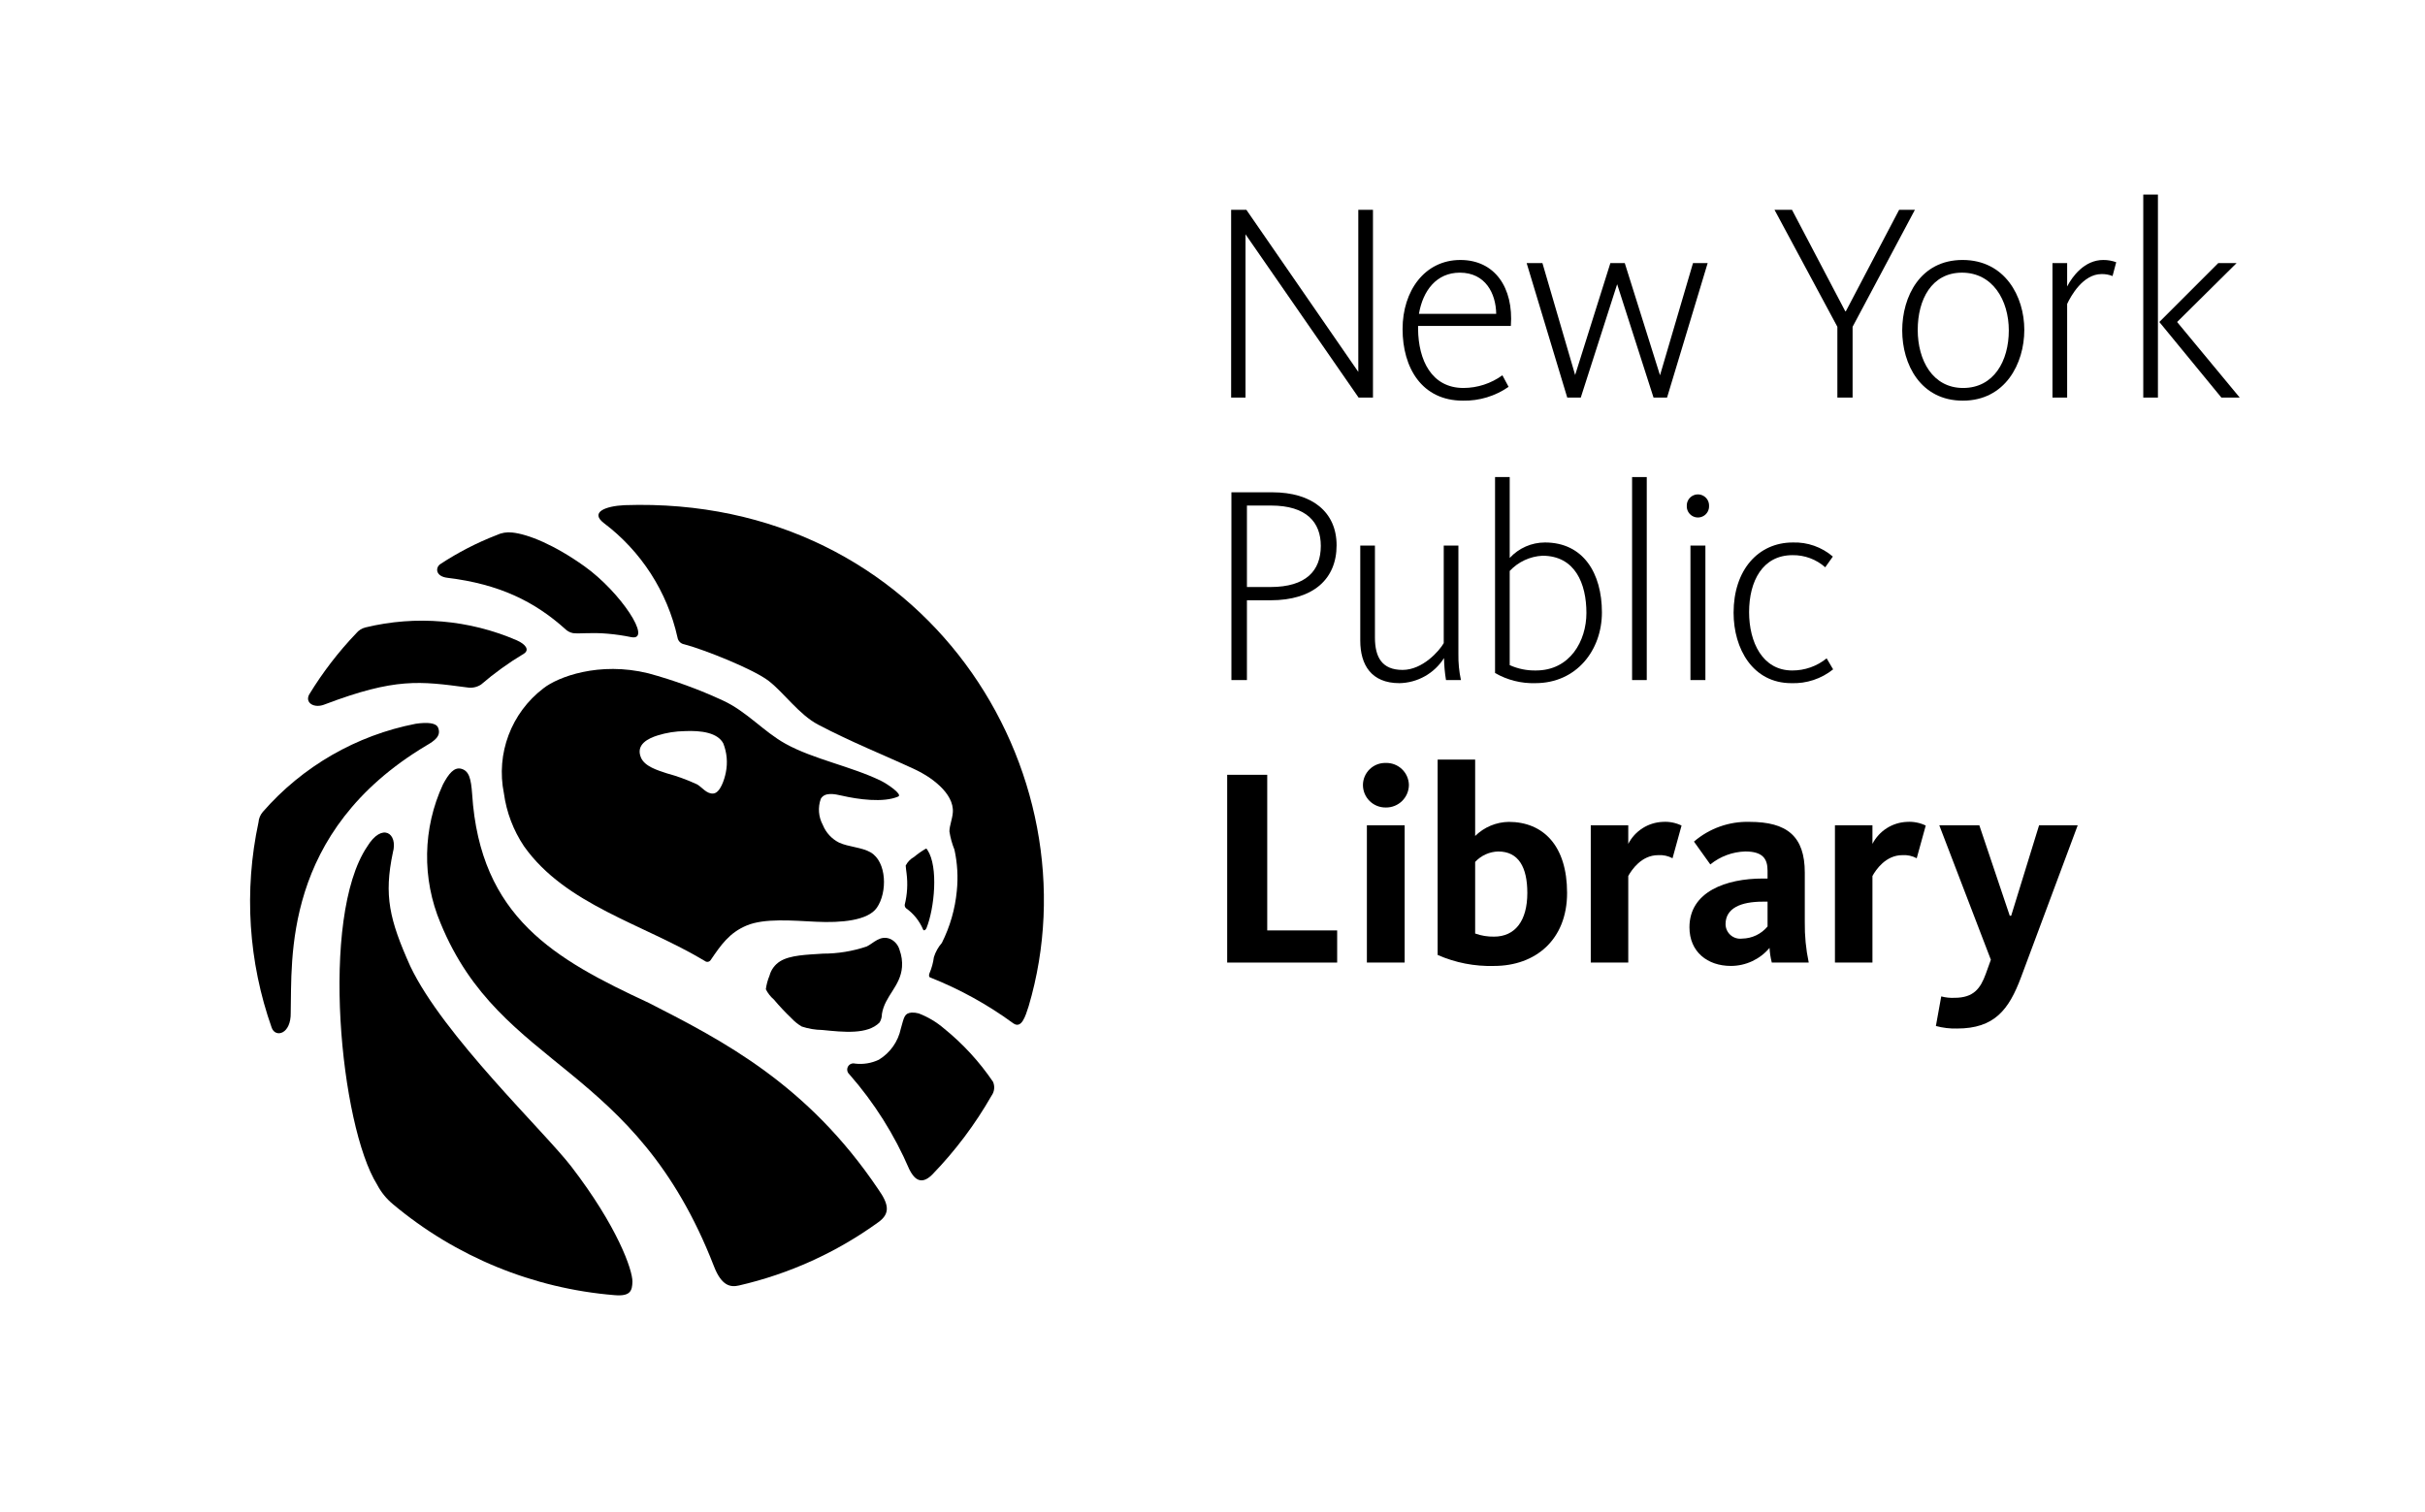
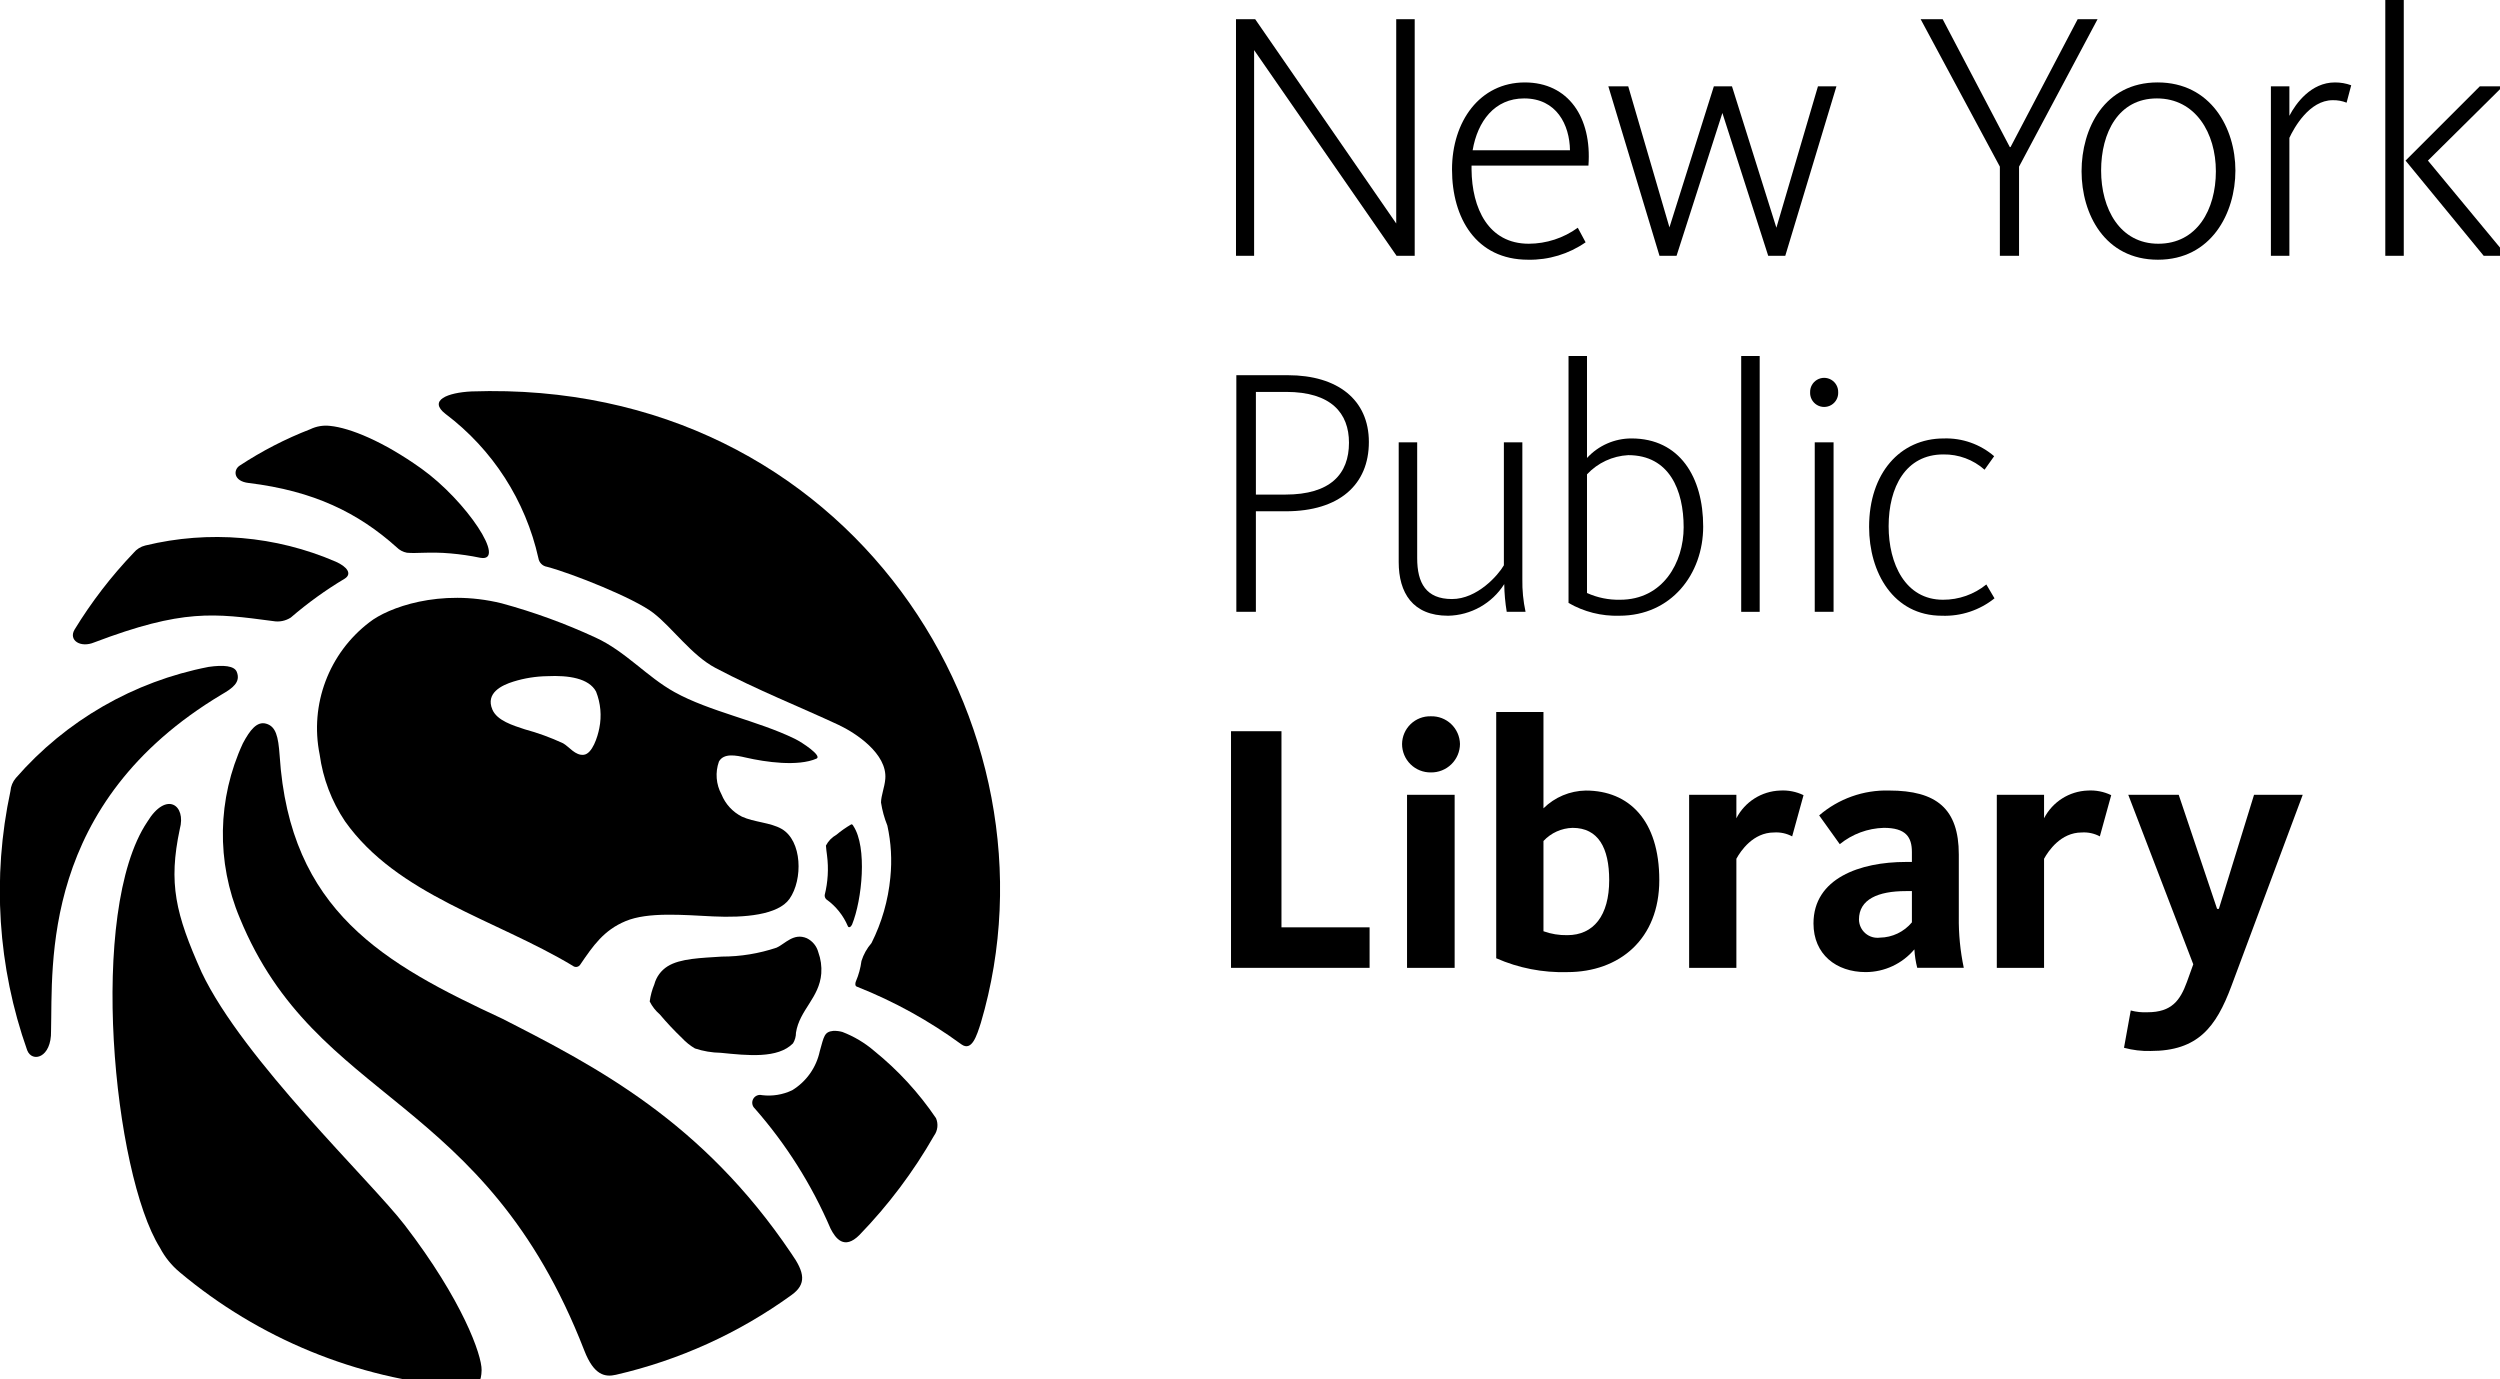
- <svg xmlns="http://www.w3.org/2000/svg" width="308" height="192" viewBox="0 0 308 192">
-   <g id="New-York">
-     <path d="M156.366,26.649h1.934l14.218,20.593v-20.593H174.381V50.502h-1.827L158.193,29.765V50.502h-1.826V26.649Z" />
-     <path d="M178.142,41.799c0-4.835,2.794-8.774,7.342-8.774,4.369,0,6.769,3.51,6.41,8.38h-11.783v0.394c0.036,3.904,1.684,7.485,5.767,7.485a8.464,8.464,0,0,0,4.942-1.612l0.788,1.468a9.823,9.823,0,0,1-5.802,1.755C180.577,50.896,178.142,46.705,178.142,41.799Zm11.891-1.934c-0.036-2.578-1.361-5.229-4.62-5.229-2.973,0-4.692,2.292-5.193,5.229h9.813Z" />
-     <path d="M193.899,33.418h2.005l4.155,14.218,4.476-14.218h1.827l4.477,14.254,4.19-14.254H216.892L211.734,50.502h-1.719L205.395,36.104,200.775,50.502h-1.719Z" />
-     <path d="M233.365,41.512l-7.986-14.863h2.221l6.769,12.893h0.072l6.769-12.893H243.214l-7.915,14.863V50.502H233.365V41.512Z" />
-     <path d="M241.601,41.978c0-4.298,2.292-8.954,7.664-8.954s7.843,4.62,7.843,8.882c0,4.298-2.435,8.989-7.808,8.989C243.929,50.896,241.601,46.275,241.601,41.978Zm13.538,0c0-3.832-2.041-7.342-5.945-7.342-3.868,0-5.623,3.438-5.623,7.27,0,3.868,1.898,7.378,5.766,7.378C253.241,49.284,255.139,45.846,255.139,41.978Z" />
-     <path d="M260.686,33.418h1.863v2.973c0.645-1.254,2.185-3.366,4.584-3.366a4.683,4.683,0,0,1,1.648.286l-0.466,1.755a3.565,3.565,0,0,0-1.397-.251c-2.364,0-3.904,2.794-4.369,3.796V50.502h-1.863V33.418Z" />
-     <path d="M272.217,24.715h1.862V50.502h-1.862V24.715Zm2.041,16.188,7.485-7.485h2.328l-7.557,7.485,7.951,9.598h-2.328Z" />
-   </g>
-   <g id="Public">
-     <path d="M156.402,62.536h5.193c5.014,0,8.166,2.471,8.166,6.733,0,4.298-2.973,6.984-8.381,6.984h-3.008V86.388h-1.97V62.536ZM161.345,74.569c4.548,0,6.411-2.077,6.411-5.229,0-2.973-1.791-5.121-6.339-5.121h-3.044V74.569h2.973Z" />
-     <path d="M172.768,81.374V69.304h1.863V80.98c0,2.507.895,4.119,3.51,4.119,2.543,0,4.656-2.399,5.229-3.402V69.304h1.862V83.093a14.413,14.413,0,0,0,.323,3.295h-1.898a18.731,18.731,0,0,1-.251-2.794,6.856,6.856,0,0,1-5.658,3.188C174.165,86.782,172.768,84.454,172.768,81.374Z" />
-     <path d="M189.887,85.492V60.601h1.862V70.88a6.073,6.073,0,0,1,4.477-1.97c4.87,0,7.234,3.903,7.234,8.882,0,4.799-3.223,8.989-8.452,8.989A9.652,9.652,0,0,1,189.887,85.492ZM201.491,77.864c0-3.725-1.433-7.27-5.587-7.27a6.128,6.128,0,0,0-4.155,1.934V84.49a7.706,7.706,0,0,0,3.331.68C199.414,85.17,201.491,81.409,201.491,77.864Z" />
-     <path d="M207.292,60.601h1.863V86.388H207.292V60.601Z" />
-     <path d="M214.239,64.255a1.415,1.415,0,1,1,2.829,0A1.416,1.416,0,1,1,214.239,64.255Zm0.466,5.05h1.898V86.388h-1.898V69.304Z" />
-     <path d="M220.184,77.828c0-5.408,3.116-8.917,7.521-8.917a7.421,7.421,0,0,1,5.085,1.79l-0.967,1.361a6.121,6.121,0,0,0-4.154-1.54c-3.796,0-5.516,3.295-5.516,7.235,0,3.796,1.684,7.413,5.48,7.413a6.889,6.889,0,0,0,4.369-1.54l0.823,1.397a8.008,8.008,0,0,1-5.301,1.755C222.62,86.782,220.184,82.412,220.184,77.828Z" />
-   </g>
-   <g id="Library">
-     <path d="M155.865,122.274V98.422h5.086v19.769h8.882v4.083H155.865Z" />
-     <path d="M176.008,102.576A2.859,2.859,0,0,1,173.107,99.711a2.822,2.822,0,0,1,2.901-2.794,2.854,2.854,0,0,1,2.937,2.794A2.889,2.889,0,0,1,176.008,102.576Zm-2.4,19.698V104.832h4.799v17.442h-4.799Z" />
-     <path d="M187.36,96.488v9.706a6.22,6.22,0,0,1,4.262-1.791c4.37,0,7.414,3.008,7.414,9.025,0,5.945-4.011,9.276-9.276,9.276A16.584,16.584,0,0,1,182.597,121.307V96.488h4.763Zm0,22.097a6.728,6.728,0,0,0,2.4.395c2.65,0,4.226-1.97,4.226-5.551,0-3.259-1.11-5.265-3.689-5.265a4.144,4.144,0,0,0-2.937,1.325v9.096Z" />
-     <path d="M212.429,109.023a3.391,3.391,0,0,0-1.827-.394c-2.112,0-3.366,1.863-3.796,2.65v10.995H202.043V104.832h4.763v2.364a5.162,5.162,0,0,1,4.405-2.794,4.778,4.778,0,0,1,2.364.466Z" />
-     <path d="M225.036,122.274a9.706,9.706,0,0,1-.287-1.863,6.433,6.433,0,0,1-4.906,2.292c-2.973,0-5.265-1.79-5.265-4.907,0-4.549,4.692-6.196,9.311-6.196h0.609v-1.003c0-1.504-.609-2.435-2.829-2.435a7.361,7.361,0,0,0-4.441,1.647l-2.077-2.901a10.365,10.365,0,0,1,7.056-2.507c4.763,0,7.02,1.827,7.02,6.447v6.267a23.456,23.456,0,0,0,.501,5.158h-4.692Zm-0.537-7.736h-0.609c-2.793,0-4.727.824-4.727,2.865a1.864,1.864,0,0,0,2.113,1.826,4.277,4.277,0,0,0,3.223-1.54V114.538Z" />
-     <path d="M243.443,109.023a3.39,3.39,0,0,0-1.826-.394c-2.113,0-3.367,1.863-3.797,2.65v10.995H233.057V104.832h4.763v2.364a5.163,5.163,0,0,1,4.405-2.794,4.776,4.776,0,0,1,2.364.466Z" />
-     <path d="M246.308,104.832h5.085l3.868,11.497h0.179l3.546-11.497h4.907l-7.199,19.304c-1.54,4.119-3.367,6.518-8.13,6.518a9.323,9.323,0,0,1-2.686-.322l0.68-3.76a5.485,5.485,0,0,0,1.683.179c2.435,0,3.295-1.181,3.975-3.044l0.645-1.79Z" />
+ <svg width="252" height="139" viewBox="0 0 252 139">
+   <g id="logo-type">
+     <g id="New-York">
+       <path d="M156.366,26.649h1.934l14.218,20.593v-20.593H174.381V50.502h-1.827L158.193,29.765V50.502h-1.826V26.649Z" transform="translate(-31.77892 -24.7154)" />
+       <path d="M178.142,41.799c0-4.835,2.794-8.774,7.342-8.774,4.369,0,6.769,3.51,6.41,8.38h-11.783v0.394c0.036,3.904,1.684,7.485,5.767,7.485a8.464,8.464,0,0,0,4.942-1.612l0.788,1.468a9.823,9.823,0,0,1-5.802,1.755C180.577,50.896,178.142,46.705,178.142,41.799Zm11.891-1.934c-0.036-2.578-1.361-5.229-4.62-5.229-2.973,0-4.692,2.292-5.193,5.229h9.813Z" transform="translate(-31.77892 -24.7154)" />
+       <path d="M193.899,33.418h2.005l4.155,14.218,4.476-14.218h1.827l4.477,14.254,4.19-14.254H216.892L211.734,50.502h-1.719L205.395,36.104,200.775,50.502h-1.719Z" transform="translate(-31.77892 -24.7154)" />
+       <path d="M233.365,41.512l-7.986-14.863h2.221l6.769,12.893h0.072l6.769-12.893H243.214l-7.915,14.863V50.502H233.365V41.512Z" transform="translate(-31.77892 -24.7154)" />
+       <path d="M241.601,41.978c0-4.298,2.292-8.954,7.664-8.954s7.843,4.62,7.843,8.882c0,4.298-2.435,8.989-7.808,8.989C243.929,50.896,241.601,46.275,241.601,41.978Zm13.538,0c0-3.832-2.041-7.342-5.945-7.342-3.868,0-5.623,3.438-5.623,7.27,0,3.868,1.898,7.378,5.766,7.378C253.241,49.284,255.139,45.846,255.139,41.978Z" transform="translate(-31.77892 -24.7154)" />
+       <path d="M260.686,33.418h1.863v2.973c0.645-1.254,2.185-3.366,4.584-3.366a4.683,4.683,0,0,1,1.648.286l-0.466,1.755a3.565,3.565,0,0,0-1.397-.251c-2.364,0-3.904,2.794-4.369,3.796V50.502h-1.863V33.418Z" transform="translate(-31.77892 -24.7154)" />
+       <path d="M272.217,24.715h1.862V50.502h-1.862V24.715Zm2.041,16.188,7.485-7.485h2.328l-7.557,7.485,7.951,9.598h-2.328Z" transform="translate(-31.77892 -24.7154)" />
+     </g>
+     <g id="Public">
+       <path d="M156.402,62.536h5.193c5.014,0,8.166,2.471,8.166,6.733,0,4.298-2.973,6.984-8.381,6.984h-3.008V86.388h-1.97V62.536ZM161.345,74.569c4.548,0,6.411-2.077,6.411-5.229,0-2.973-1.791-5.121-6.339-5.121h-3.044V74.569h2.973Z" transform="translate(-31.77892 -24.7154)" />
+       <path d="M172.768,81.374V69.304h1.863V80.98c0,2.507.895,4.119,3.51,4.119,2.543,0,4.656-2.399,5.229-3.402V69.304h1.862V83.093a14.413,14.413,0,0,0,.323,3.295h-1.898a18.731,18.731,0,0,1-.251-2.794,6.856,6.856,0,0,1-5.658,3.188C174.165,86.782,172.768,84.454,172.768,81.374Z" transform="translate(-31.77892 -24.7154)" />
+       <path d="M189.887,85.492V60.601h1.862V70.88a6.073,6.073,0,0,1,4.477-1.97c4.87,0,7.234,3.903,7.234,8.882,0,4.799-3.223,8.989-8.452,8.989A9.652,9.652,0,0,1,189.887,85.492ZM201.491,77.864c0-3.725-1.433-7.27-5.587-7.27a6.128,6.128,0,0,0-4.155,1.934V84.49a7.706,7.706,0,0,0,3.331.68C199.414,85.17,201.491,81.409,201.491,77.864Z" transform="translate(-31.77892 -24.7154)" />
+       <path d="M207.292,60.601h1.863V86.388H207.292V60.601Z" transform="translate(-31.77892 -24.7154)" />
+       <path d="M214.239,64.255a1.415,1.415,0,1,1,2.829,0A1.416,1.416,0,1,1,214.239,64.255Zm0.466,5.05h1.898V86.388h-1.898V69.304Z" transform="translate(-31.77892 -24.7154)" />
+       <path d="M220.184,77.828c0-5.408,3.116-8.917,7.521-8.917a7.421,7.421,0,0,1,5.085,1.79l-0.967,1.361a6.121,6.121,0,0,0-4.154-1.54c-3.796,0-5.516,3.295-5.516,7.235,0,3.796,1.684,7.413,5.48,7.413a6.889,6.889,0,0,0,4.369-1.54l0.823,1.397a8.008,8.008,0,0,1-5.301,1.755C222.62,86.782,220.184,82.412,220.184,77.828Z" transform="translate(-31.77892 -24.7154)" />
+     </g>
+     <g id="Library">
+       <path d="M155.865,122.274V98.422h5.086v19.769h8.882v4.083H155.865Z" transform="translate(-31.77892 -24.7154)" />
+       <path d="M176.008,102.576A2.859,2.859,0,0,1,173.107,99.711a2.822,2.822,0,0,1,2.901-2.794,2.854,2.854,0,0,1,2.937,2.794A2.889,2.889,0,0,1,176.008,102.576Zm-2.4,19.698V104.832h4.799v17.442h-4.799Z" transform="translate(-31.77892 -24.7154)" />
+       <path d="M187.36,96.488v9.706a6.22,6.22,0,0,1,4.262-1.791c4.37,0,7.414,3.008,7.414,9.025,0,5.945-4.011,9.276-9.276,9.276A16.584,16.584,0,0,1,182.597,121.307V96.488h4.763Zm0,22.097a6.728,6.728,0,0,0,2.4.395c2.65,0,4.226-1.97,4.226-5.551,0-3.259-1.11-5.265-3.689-5.265a4.144,4.144,0,0,0-2.937,1.325v9.096Z" transform="translate(-31.77892 -24.7154)" />
+       <path d="M212.429,109.023a3.391,3.391,0,0,0-1.827-.394c-2.112,0-3.366,1.863-3.796,2.65v10.995H202.043V104.832h4.763v2.364a5.162,5.162,0,0,1,4.405-2.794,4.778,4.778,0,0,1,2.364.466Z" transform="translate(-31.77892 -24.7154)" />
+       <path d="M225.036,122.274a9.706,9.706,0,0,1-.287-1.863,6.433,6.433,0,0,1-4.906,2.292c-2.973,0-5.265-1.79-5.265-4.907,0-4.549,4.692-6.196,9.311-6.196h0.609v-1.003c0-1.504-.609-2.435-2.829-2.435a7.361,7.361,0,0,0-4.441,1.647l-2.077-2.901a10.365,10.365,0,0,1,7.056-2.507c4.763,0,7.02,1.827,7.02,6.447v6.267a23.456,23.456,0,0,0,.501,5.158h-4.692Zm-0.537-7.736h-0.609c-2.793,0-4.727.824-4.727,2.865a1.864,1.864,0,0,0,2.113,1.826,4.277,4.277,0,0,0,3.223-1.54V114.538Z" transform="translate(-31.77892 -24.7154)" />
+       <path d="M243.443,109.023a3.39,3.39,0,0,0-1.826-.394c-2.113,0-3.367,1.863-3.797,2.65v10.995H233.057V104.832h4.763v2.364a5.163,5.163,0,0,1,4.405-2.794,4.776,4.776,0,0,1,2.364.466Z" transform="translate(-31.77892 -24.7154)" />
+       <path d="M246.308,104.832h5.085l3.868,11.497h0.179l3.546-11.497h4.907l-7.199,19.304c-1.54,4.119-3.367,6.518-8.13,6.518a9.323,9.323,0,0,1-2.686-.322l0.68-3.76a5.485,5.485,0,0,0,1.683.179c2.435,0,3.295-1.181,3.975-3.044l0.645-1.79Z" transform="translate(-31.77892 -24.7154)" />
+     </g>
  </g>
  <g id="logo-lion-head-inv">
-     <path d="M111.909,99.193c-3.742-1.831-8.601-2.749-12.137-4.712-2.8-1.552-4.946-4.117-7.959-5.498a60.029,60.029,0,0,0-9.468-3.453c-6.251-1.538-11.502.465-13.323,1.906A13.414,13.414,0,0,0,64.001,100.774a15.943,15.943,0,0,0,2.556,6.729c5.273,7.447,15.141,9.866,22.96,14.565a0.506,0.506,0,0,0,.739-0.102c1.313-1.931,2.381-3.486,4.592-4.405,2.246-.937,5.779-0.619,8.826-0.471,3.148,0.152,6.545-.143,7.687-1.771,1.364-1.942,1.284-5.857-.797-7.052-1.117-.644-2.783-0.673-3.998-1.233a4.32,4.32,0,0,1-2.059-2.242,4.075,4.075,0,0,1-.26-3.311c0.489-.88,1.723-0.631,2.713-0.401,1.964,0.451,5.244.929,7.133,0.1C114.651,100.893,112.661,99.561,111.909,99.193ZM92.189,98.119c-0.168.876-.702,2.567-1.556,2.677-0.86.11-1.48-.812-2.097-1.158a24.412,24.412,0,0,0-3.873-1.411c-1.174-.389-2.782-0.87-3.254-1.99-0.707-1.667.944-2.455,2.133-2.821a12.116,12.116,0,0,1,3.4-.542c2.148-.103,4.2.204,4.921,1.555A6.493,6.493,0,0,1,92.189,98.119Z" />
-     <path d="M32.833,104.452a2.294,2.294,0,0,1,.546-1.316A34.485,34.485,0,0,1,52.806,91.939c1.505-.216,2.59-0.112,2.836.492,0.432,1.058-.444,1.667-1.498,2.277C35.8,105.672,37.1,121.971,36.924,128.639c0.055,2.727-1.914,3.224-2.406,1.939A48.038,48.038,0,0,1,32.833,104.452Z" />
-     <path d="M45.247,80.44a2.197,2.197,0,0,1,1.179-.739,30.355,30.355,0,0,1,19.203,1.634c1.143,0.506,1.658,1.223.907,1.704a38.83,38.83,0,0,0-5.444,3.925,2.471,2.471,0,0,1-1.782.357c-5.967-.787-9.066-1.251-18.035,2.149-1.376.579-2.614-.209-1.981-1.29A45.712,45.712,0,0,1,45.247,80.44Z" />
-     <path d="M56.84,73.4c-1.542-.176-1.564-1.304-0.912-1.744a37.8,37.8,0,0,1,7.131-3.677,3.616,3.616,0,0,1,1.992-.334c2.016,0.202,5.354,1.559,9.185,4.292,4.594,3.278,8.68,9.505,5.947,9.001a25.587,25.587,0,0,0-3.002-.439c-2.071-.184-3.429.029-4.383-0.068a1.963,1.963,0,0,1-1.036-.55C67.886,76.404,63.407,74.198,56.84,73.4Z" />
-     <path d="M130.646,127.827c-0.414,1.291-.905,2.91-1.958,2.159a47.305,47.305,0,0,0-10.514-5.807c-0.226-.051-0.2-0.364-0.121-0.541a7.764,7.764,0,0,0,.561-2.055,5.105,5.105,0,0,1,1.012-1.808,18.619,18.619,0,0,0,1.899-6.603,16.563,16.563,0,0,0-.301-5.241,10.439,10.439,0,0,1-.639-2.32c0.012-.739.36-1.514,0.432-2.387,0.208-2.525-2.979-4.63-4.718-5.442-3.945-1.842-8.139-3.49-12.4-5.738-2.406-1.269-4.336-4.052-6.266-5.546-1.95-1.504-8.216-3.99-10.72-4.651a1.038,1.038,0,0,1-.862-0.863,25.026,25.026,0,0,0-9.371-14.551c-1.759-1.367.213-2.144,2.635-2.262C117.499,62.862,139.471,98,130.646,127.827Z" />
-     <path d="M115.143,110.938c-0.027-.194-0.111-0.853-0.11-0.988a2.609,2.609,0,0,1,1.049-1.084,10.66,10.66,0,0,1,1.472-1.036c0.138-.087.23,0.114,0.249,0.154,1.407,2.137.88,7.418-.137,9.929-0.118.255-.333,0.355-0.421,0.168a6.365,6.365,0,0,0-2.173-2.712,0.536,0.536,0,0,1-.163-0.44A10.785,10.785,0,0,0,115.143,110.938Z" />
-     <path d="M97.736,123.936a3.075,3.075,0,0,1,1.337-1.817c1.281-.803,3.41-0.838,5.464-0.979a17.343,17.343,0,0,0,5.534-.905c0.857-.394,1.715-1.517,3.039-0.945a2.196,2.196,0,0,1,1.156,1.417,5.152,5.152,0,0,1,.298,2.133c-0.191,2.463-2.191,3.666-2.551,5.969a2.055,2.055,0,0,1-.299,1.076c-1.528,1.555-4.548,1.228-7.279.953a8.697,8.697,0,0,1-2.605-.439,5.73,5.73,0,0,1-1.302-1.046,30.722,30.722,0,0,1-2.244-2.388,4.156,4.156,0,0,1-1.015-1.301A6.83,6.83,0,0,1,97.736,123.936Z" />
-     <path d="M49.907,152.967a8.064,8.064,0,0,1-2.01-2.487c-4.676-7.474-7.297-33.945-1.271-42.924,1.918-3.146,3.949-1.695,3.274.736-1.154,5.459-.447,8.517,2.208,14.441,4.171,8.802,17.047,21.023,20.456,25.455,5.843,7.601,7.788,13.139,7.761,14.631-0.032,1.145-.251,1.874-2.257,1.705A50.122,50.122,0,0,1,49.907,152.967Z" />
-     <path d="M55.956,117.27A21.792,21.792,0,0,1,56.261,99.645c0.719-1.355,1.421-2.24,2.338-1.985,0.998,0.278,1.229,1.3,1.366,3.193,1.016,15.714,10.52,21.005,22.459,26.553,9.419,4.815,20.135,10.32,29.116,23.654,1.359,1.925,1.555,3.093.021,4.196A48.868,48.868,0,0,1,93.868,163.292c-1.092.256-2.219,0.064-3.187-2.433C80.599,134.882,63.671,136.053,55.956,117.27Z" />
-     <path d="M118.404,149.208c-1.535,1.534-2.406.332-2.907-.654a45.568,45.568,0,0,0-7.635-12.103,0.787,0.787,0,0,1,.728-1.344,5.5,5.5,0,0,0,3.037-.493,6.086,6.086,0,0,0,2.787-3.944c0.427-1.507.447-1.95,1.37-2.044a3.034,3.034,0,0,1,.904.109,10.917,10.917,0,0,1,3.212,1.915,31.194,31.194,0,0,1,6.227,6.775,1.796,1.796,0,0,1-.195,1.767A50.135,50.135,0,0,1,118.404,149.208Z" />
+     <path d="M111.909,99.193c-3.742-1.831-8.601-2.749-12.137-4.712-2.8-1.552-4.946-4.117-7.959-5.498a60.029,60.029,0,0,0-9.468-3.453c-6.251-1.538-11.502.465-13.323,1.906A13.414,13.414,0,0,0,64.001,100.774a15.944,15.944,0,0,0,2.556,6.729c5.273,7.447,15.141,9.866,22.96,14.565a0.506,0.506,0,0,0,.739-0.102c1.313-1.931,2.381-3.486,4.592-4.405,2.246-.937,5.779-0.619,8.826-0.471,3.148,0.152,6.545-.143,7.687-1.771,1.364-1.942,1.284-5.857-.797-7.052-1.117-.644-2.783-0.673-3.998-1.233a4.32,4.32,0,0,1-2.059-2.242,4.075,4.075,0,0,1-.26-3.311c0.489-.88,1.723-0.631,2.713-0.401,1.964,0.451,5.244.929,7.133,0.1C114.651,100.893,112.661,99.561,111.909,99.193ZM92.189,98.119c-0.168.876-.702,2.567-1.556,2.677-0.86.11-1.48-.812-2.097-1.158a24.412,24.412,0,0,0-3.873-1.411c-1.174-.389-2.782-0.87-3.254-1.99-0.707-1.667.944-2.455,2.133-2.821a12.116,12.116,0,0,1,3.4-.542c2.148-.103,4.2.204,4.921,1.555A6.493,6.493,0,0,1,92.189,98.119Z" transform="translate(-31.77892 -24.7154)" />
+     <path d="M32.833,104.452a2.294,2.294,0,0,1,.546-1.316A34.485,34.485,0,0,1,52.806,91.939c1.505-.216,2.59-0.112,2.836.492,0.432,1.058-.444,1.667-1.498,2.277C35.8,105.672,37.1,121.971,36.924,128.639c0.055,2.727-1.914,3.224-2.406,1.939A48.038,48.038,0,0,1,32.833,104.452Z" transform="translate(-31.77892 -24.7154)" />
+     <path d="M45.247,80.44a2.197,2.197,0,0,1,1.179-.739,30.355,30.355,0,0,1,19.203,1.634c1.143,0.506,1.658,1.223.907,1.704a38.83,38.83,0,0,0-5.444,3.925,2.471,2.471,0,0,1-1.782.357c-5.967-.787-9.066-1.251-18.035,2.149-1.376.579-2.614-.209-1.981-1.29A45.712,45.712,0,0,1,45.247,80.44Z" transform="translate(-31.77892 -24.7154)" />
+     <path d="M56.84,73.4c-1.542-.176-1.564-1.304-0.912-1.744a37.8,37.8,0,0,1,7.131-3.677,3.616,3.616,0,0,1,1.992-.334c2.016,0.202,5.354,1.559,9.185,4.292,4.594,3.278,8.68,9.505,5.947,9.001a25.587,25.587,0,0,0-3.002-.439c-2.071-.184-3.429.029-4.383-0.068a1.963,1.963,0,0,1-1.036-.55C67.886,76.404,63.407,74.198,56.84,73.4Z" transform="translate(-31.77892 -24.7154)" />
+     <path d="M130.646,127.827c-0.414,1.291-.905,2.91-1.958,2.159a47.305,47.305,0,0,0-10.514-5.807c-0.226-.051-0.2-0.364-0.121-0.541a7.764,7.764,0,0,0,.561-2.055,5.105,5.105,0,0,1,1.012-1.808,18.619,18.619,0,0,0,1.899-6.603,16.563,16.563,0,0,0-.301-5.241,10.439,10.439,0,0,1-.639-2.32c0.012-.739.36-1.514,0.432-2.387,0.208-2.525-2.979-4.63-4.718-5.442-3.945-1.842-8.139-3.49-12.4-5.738-2.406-1.269-4.336-4.052-6.266-5.546-1.95-1.504-8.216-3.99-10.72-4.651a1.038,1.038,0,0,1-.862-0.863,25.026,25.026,0,0,0-9.371-14.551c-1.759-1.367.213-2.144,2.635-2.262C117.499,62.862,139.471,98,130.646,127.827Z" transform="translate(-31.77892 -24.7154)" />
+     <path d="M115.143,110.938c-0.027-.194-0.111-0.853-0.11-0.988a2.609,2.609,0,0,1,1.049-1.084,10.66,10.66,0,0,1,1.472-1.036c0.138-.087.23,0.114,0.249,0.154,1.407,2.137.88,7.418-.137,9.929-0.118.255-.333,0.355-0.421,0.168a6.365,6.365,0,0,0-2.173-2.712,0.536,0.536,0,0,1-.163-0.44A10.785,10.785,0,0,0,115.143,110.938Z" transform="translate(-31.77892 -24.7154)" />
+     <path d="M97.736,123.936a3.075,3.075,0,0,1,1.337-1.817c1.281-.803,3.41-0.838,5.464-0.979a17.343,17.343,0,0,0,5.534-.905c0.857-.394,1.715-1.517,3.039-0.945a2.196,2.196,0,0,1,1.156,1.417,5.152,5.152,0,0,1,.298,2.133c-0.191,2.463-2.191,3.666-2.551,5.969a2.055,2.055,0,0,1-.299,1.076c-1.528,1.555-4.548,1.228-7.279.953a8.697,8.697,0,0,1-2.605-.439,5.73,5.73,0,0,1-1.302-1.046,30.722,30.722,0,0,1-2.244-2.388,4.156,4.156,0,0,1-1.015-1.301A6.83,6.83,0,0,1,97.736,123.936Z" transform="translate(-31.77892 -24.7154)" />
+     <path d="M49.907,152.967a8.064,8.064,0,0,1-2.01-2.487c-4.676-7.474-7.297-33.945-1.271-42.924,1.918-3.146,3.949-1.695,3.274.736-1.154,5.459-.447,8.517,2.208,14.441,4.171,8.802,17.047,21.023,20.456,25.455,5.843,7.601,7.788,13.139,7.761,14.631-0.032,1.145-.251,1.874-2.257,1.705A50.122,50.122,0,0,1,49.907,152.967Z" transform="translate(-31.77892 -24.7154)" />
+     <path d="M55.956,117.27A21.792,21.792,0,0,1,56.261,99.645c0.719-1.355,1.421-2.24,2.338-1.985,0.998,0.278,1.229,1.3,1.366,3.193,1.016,15.714,10.52,21.005,22.459,26.553,9.419,4.815,20.135,10.32,29.116,23.654,1.359,1.925,1.555,3.093.021,4.196A48.868,48.868,0,0,1,93.868,163.292c-1.092.256-2.219,0.064-3.187-2.433C80.599,134.882,63.671,136.053,55.956,117.27Z" transform="translate(-31.77892 -24.7154)" />
+     <path d="M118.404,149.208c-1.535,1.534-2.406.332-2.907-.654a45.568,45.568,0,0,0-7.635-12.103,0.787,0.787,0,0,1,.728-1.344,5.5,5.5,0,0,0,3.037-.493,6.086,6.086,0,0,0,2.787-3.944c0.427-1.507.447-1.95,1.37-2.044a3.034,3.034,0,0,1,.904.109,10.917,10.917,0,0,1,3.212,1.915,31.194,31.194,0,0,1,6.227,6.775,1.796,1.796,0,0,1-.195,1.767A50.135,50.135,0,0,1,118.404,149.208Z" transform="translate(-31.77892 -24.7154)" />
  </g>
</svg>
